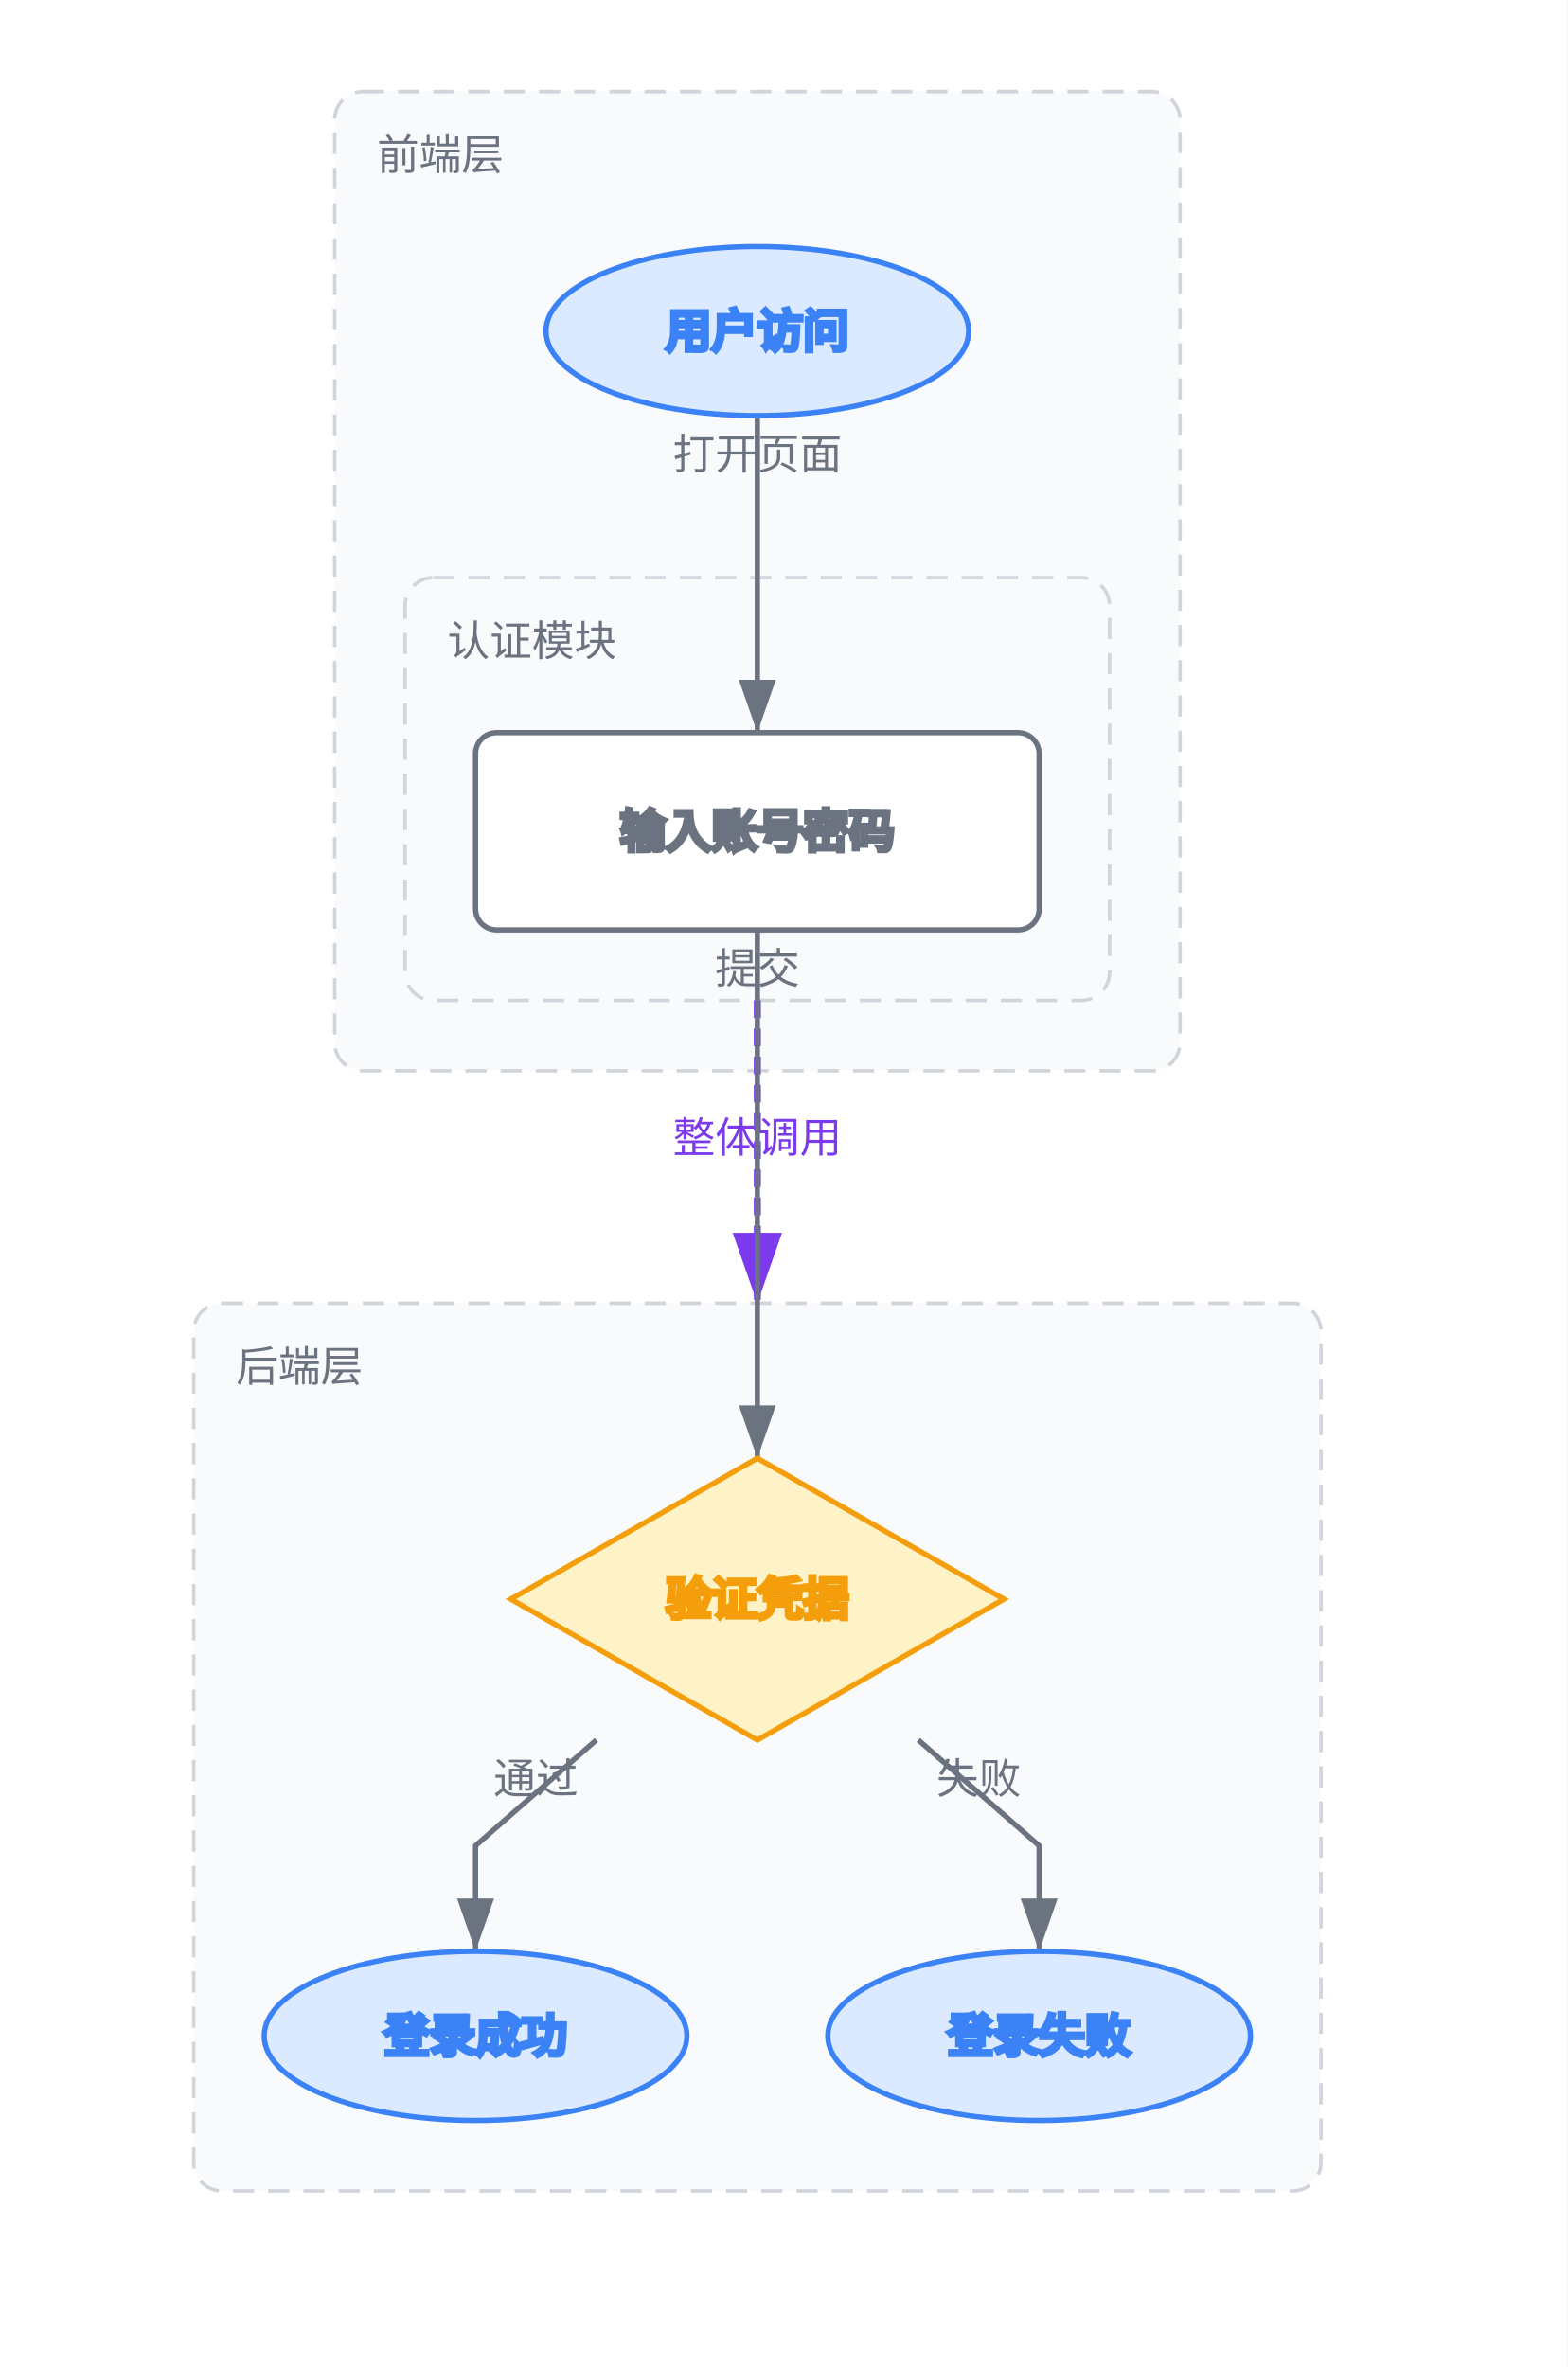
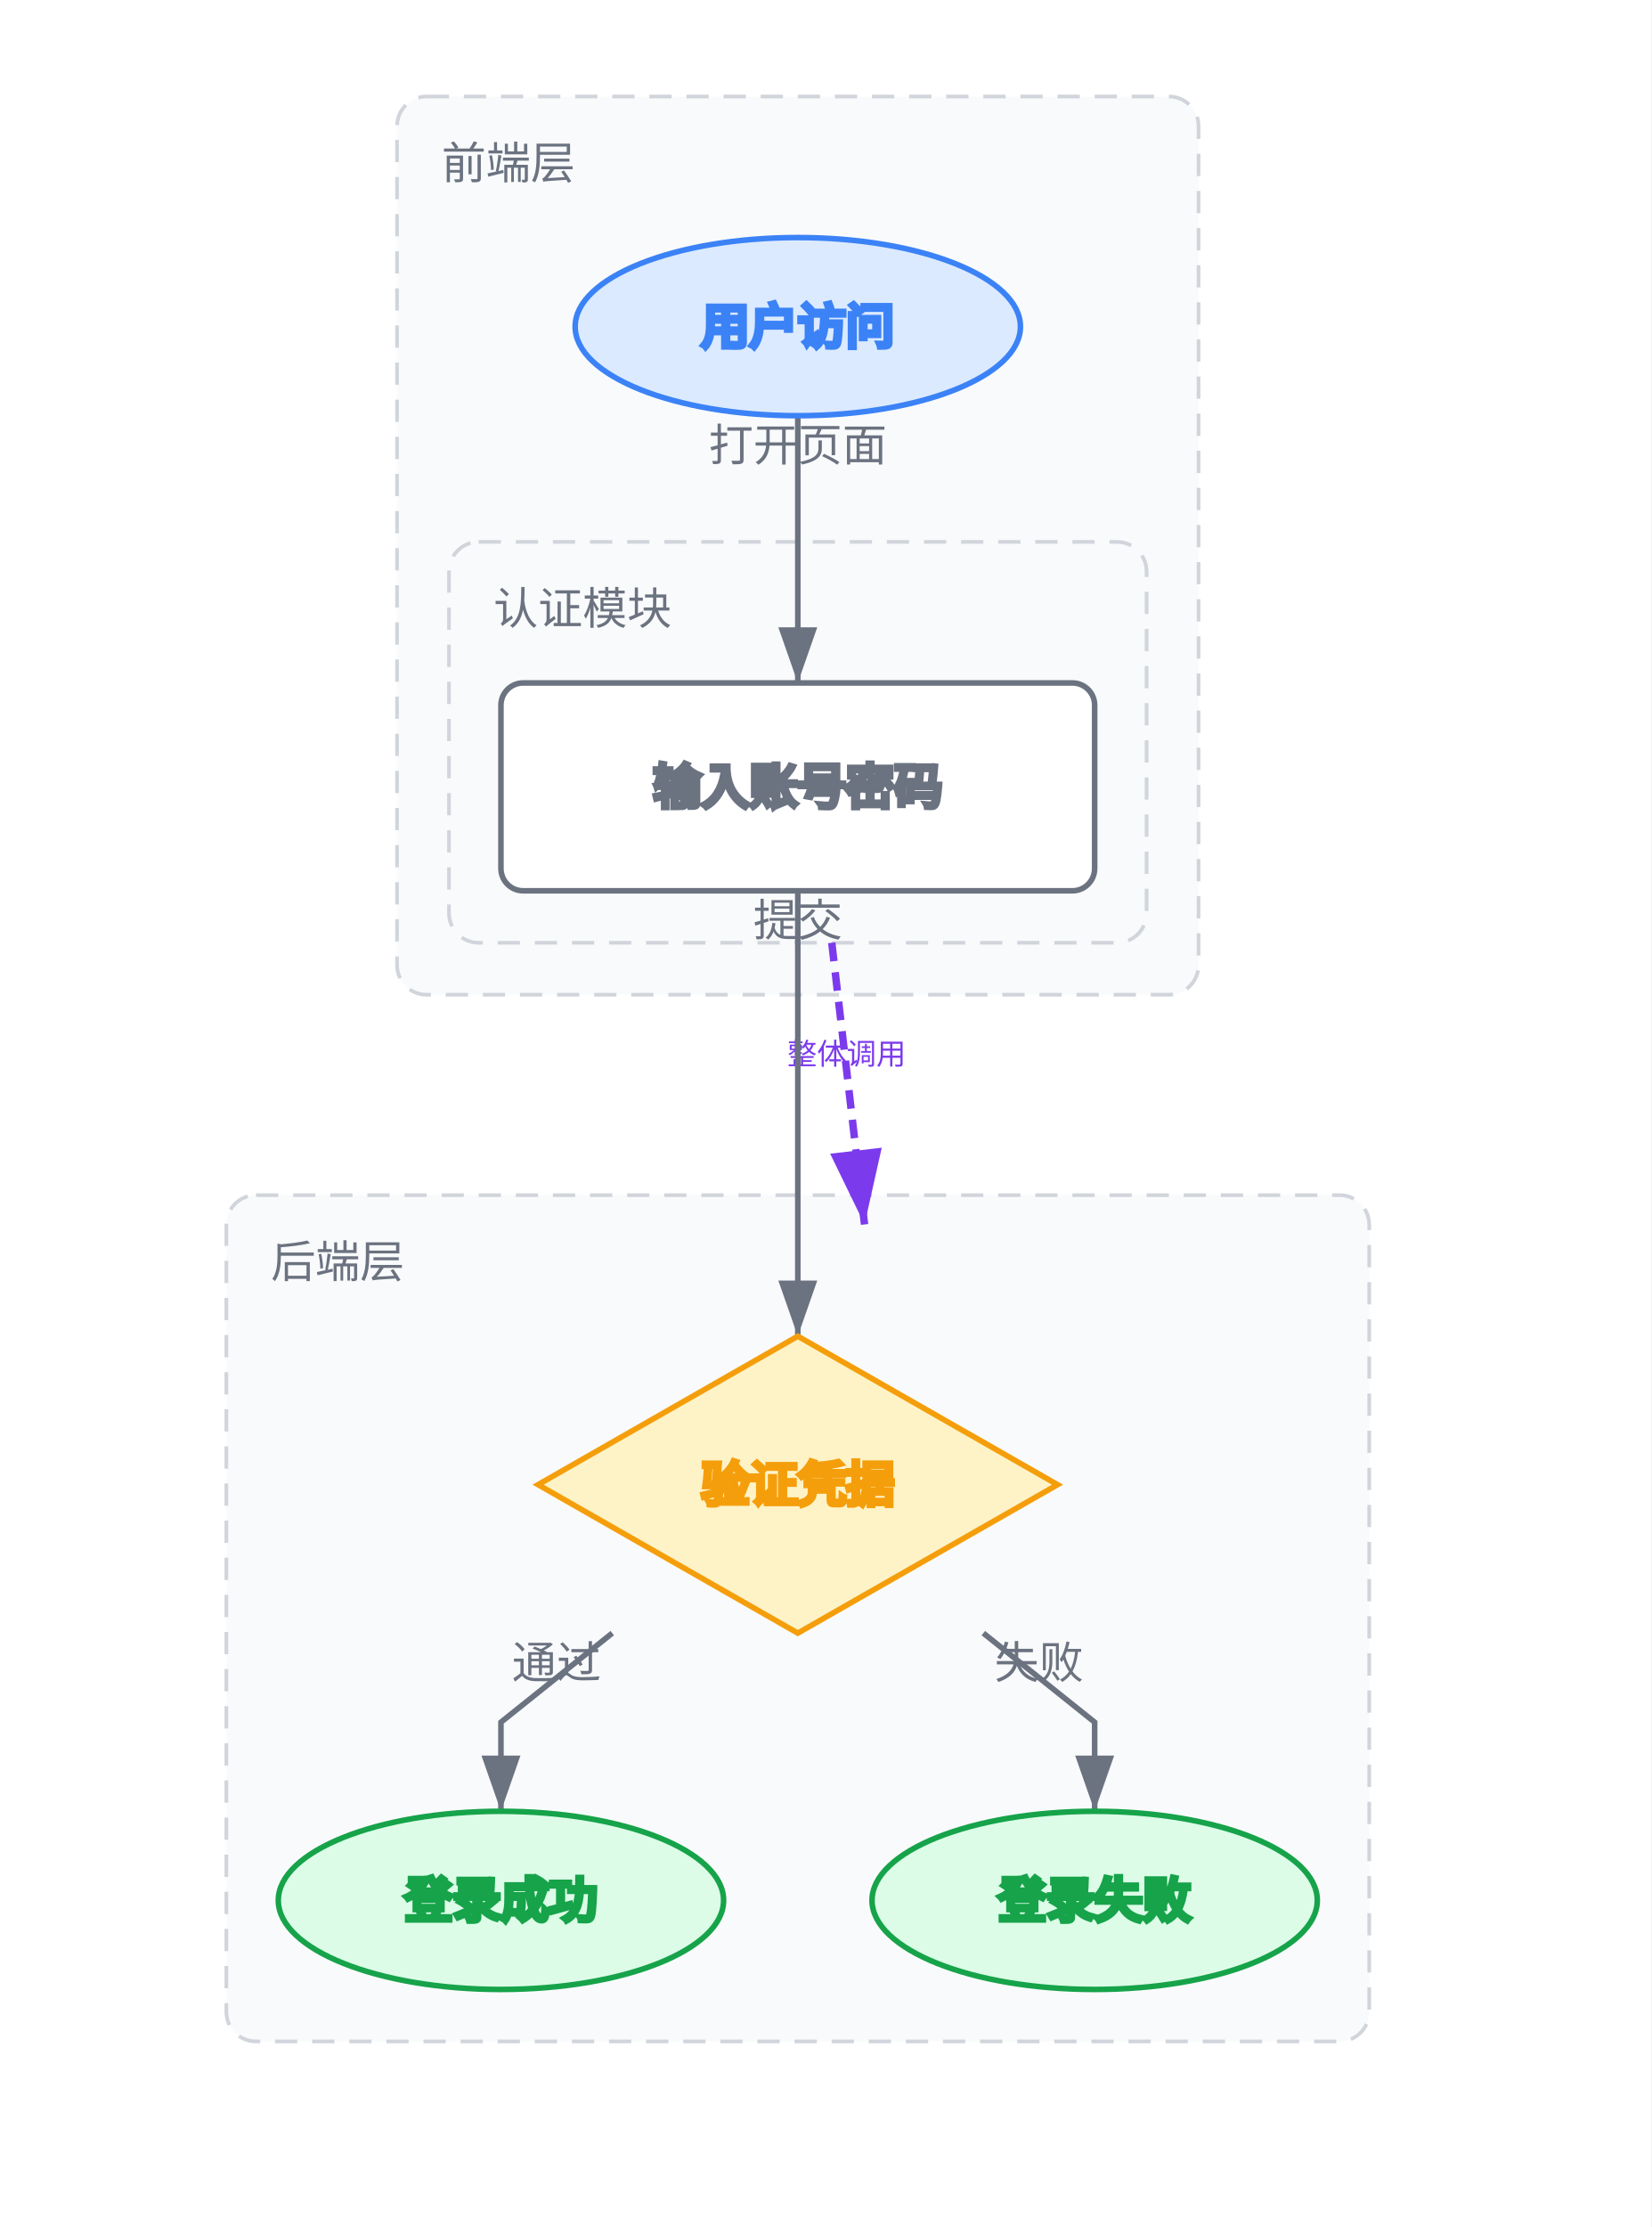
- <svg xmlns="http://www.w3.org/2000/svg" width="445" height="672" viewBox="0 0 445 672">
+ <svg xmlns="http://www.w3.org/2000/svg" width="445" height="600" viewBox="0 0 445 600">
  <defs>
    <marker id="arrowhead" markerWidth="10" markerHeight="7" refX="10" refY="3.5" orient="auto">
      <polygon points="0 0, 10 3.5, 0 7" fill="#6b7280" />
    </marker>
    <marker id="arrowhead-purple" markerWidth="10" markerHeight="7" refX="10" refY="3.5" orient="auto">
      <polygon points="0 0, 10 3.5, 0 7" fill="#7c3aed" />
    </marker>
  </defs>
-   <rect x="0" y="0" width="445" height="672" fill="#ffffff" />
+   <rect x="0" y="0" width="445" height="600" fill="#ffffff" />
  <g class="lgdl-group">
-     <rect x="95" y="26" width="240" height="278" rx="8" fill="#f9fafb" stroke="#d1d5db" stroke-dasharray="6 4" />
-     <text x="107" y="44" font-family="'Segoe UI', 'PingFang SC', 'Microsoft YaHei', sans-serif" font-size="12" fill="#6b7280" text-anchor="start" dominant-baseline="middle">前端层</text>
+     <rect x="107" y="26" width="216" height="242" rx="8" fill="#f9fafb" stroke="#d1d5db" stroke-dasharray="6 4" />
+     <text x="119" y="44" font-family="'Segoe UI', 'PingFang SC', 'Microsoft YaHei', sans-serif" font-size="12" fill="#6b7280" text-anchor="start" dominant-baseline="middle">前端层</text>
  </g>
  <g class="lgdl-group">
-     <rect x="55" y="370" width="320" height="252" rx="8" fill="#f9fafb" stroke="#d1d5db" stroke-dasharray="6 4" />
-     <text x="67" y="388" font-family="'Segoe UI', 'PingFang SC', 'Microsoft YaHei', sans-serif" font-size="12" fill="#6b7280" text-anchor="start" dominant-baseline="middle">后端层</text>
+     <rect x="61" y="322" width="308" height="228" rx="8" fill="#f9fafb" stroke="#d1d5db" stroke-dasharray="6 4" />
+     <text x="73" y="340" font-family="'Segoe UI', 'PingFang SC', 'Microsoft YaHei', sans-serif" font-size="12" fill="#6b7280" text-anchor="start" dominant-baseline="middle">后端层</text>
  </g>
  <g class="lgdl-group">
-     <rect x="115" y="164" width="200" height="120" rx="8" fill="#f9fafb" stroke="#d1d5db" stroke-dasharray="6 4" />
-     <text x="127" y="182" font-family="'Segoe UI', 'PingFang SC', 'Microsoft YaHei', sans-serif" font-size="12" fill="#6b7280" text-anchor="start" dominant-baseline="middle">认证模块</text>
+     <rect x="121" y="146" width="188" height="108" rx="8" fill="#f9fafb" stroke="#d1d5db" stroke-dasharray="6 4" />
+     <text x="133" y="164" font-family="'Segoe UI', 'PingFang SC', 'Microsoft YaHei', sans-serif" font-size="12" fill="#6b7280" text-anchor="start" dominant-baseline="middle">认证模块</text>
  </g>
  <g class="lgdl-aggregate-edge">
-     <line x1="215" y1="284" x2="215" y2="370" stroke="#7c3aed" stroke-width="2" stroke-dasharray="5 3" marker-end="url(#arrowhead-purple)" />
-     <text x="215" y="323" font-family="'Segoe UI', 'PingFang SC', 'Microsoft YaHei', sans-serif" font-size="12" fill="#7c3aed" text-anchor="middle" dominant-baseline="middle">整体调用</text>
+     <line x1="224.153" y1="254" x2="232.985" y2="329.888" stroke="#7c3aed" stroke-width="2" stroke-dasharray="5 3" marker-end="url(#arrowhead-purple)" />
+     <text x="228.153" y="284" font-family="'Segoe UI', 'PingFang SC', 'Microsoft YaHei', sans-serif" font-size="8" fill="#7c3aed" text-anchor="middle" dominant-baseline="middle">整体调用</text>
  </g>
  <g class="lgdl-edge">
-     <path d="M 215,118 L 215,148 L 215,178 L 215,208" fill="none" stroke="#6b7280" stroke-width="1.5" marker-end="url(#arrowhead)" />
-     <text x="215" y="129" font-family="'Segoe UI', 'PingFang SC', 'Microsoft YaHei', sans-serif" font-size="12" fill="#6b7280" text-anchor="middle" dominant-baseline="middle">打开页面</text>
+     <path d="M 215,112 L 215,136 L 215,160 L 215,184" fill="none" stroke="#6b7280" stroke-width="1.5" marker-end="url(#arrowhead)" />
+     <text x="215" y="120" font-family="'Segoe UI', 'PingFang SC', 'Microsoft YaHei', sans-serif" font-size="12" fill="#6b7280" text-anchor="middle" dominant-baseline="middle">打开页面</text>
  </g>
  <g class="lgdl-edge">
-     <path d="M 215,264 L 215,294 L 215,324 L 215,354 L 215,384 L 215,414" fill="none" stroke="#6b7280" stroke-width="1.5" marker-end="url(#arrowhead)" />
-     <text x="215" y="275" font-family="'Segoe UI', 'PingFang SC', 'Microsoft YaHei', sans-serif" font-size="12" fill="#6b7280" text-anchor="middle" dominant-baseline="middle">提交</text>
+     <path d="M 215,240 L 215,264 L 215,288 L 215,312 L 215,336 L 215,360" fill="none" stroke="#6b7280" stroke-width="1.5" marker-end="url(#arrowhead)" />
+     <text x="215" y="248" font-family="'Segoe UI', 'PingFang SC', 'Microsoft YaHei', sans-serif" font-size="12" fill="#6b7280" text-anchor="middle" dominant-baseline="middle">提交</text>
  </g>
  <g class="lgdl-edge">
-     <path d="M 169.286,494 L 135,524 L 135,554" fill="none" stroke="#6b7280" stroke-width="1.5" marker-end="url(#arrowhead)" />
-     <text x="152.143" y="505" font-family="'Segoe UI', 'PingFang SC', 'Microsoft YaHei', sans-serif" font-size="12" fill="#6b7280" text-anchor="middle" dominant-baseline="middle">通过</text>
+     <path d="M 165,440 L 135,464 L 135,488" fill="none" stroke="#6b7280" stroke-width="1.5" marker-end="url(#arrowhead)" />
+     <text x="150" y="448" font-family="'Segoe UI', 'PingFang SC', 'Microsoft YaHei', sans-serif" font-size="12" fill="#6b7280" text-anchor="middle" dominant-baseline="middle">通过</text>
  </g>
  <g class="lgdl-edge">
-     <path d="M 260.714,494 L 295,524 L 295,554" fill="none" stroke="#6b7280" stroke-width="1.5" marker-end="url(#arrowhead)" />
-     <text x="277.857" y="505" font-family="'Segoe UI', 'PingFang SC', 'Microsoft YaHei', sans-serif" font-size="12" fill="#6b7280" text-anchor="middle" dominant-baseline="middle">失败</text>
+     <path d="M 265,440 L 295,464 L 295,488" fill="none" stroke="#6b7280" stroke-width="1.5" marker-end="url(#arrowhead)" />
+     <text x="280" y="448" font-family="'Segoe UI', 'PingFang SC', 'Microsoft YaHei', sans-serif" font-size="12" fill="#6b7280" text-anchor="middle" dominant-baseline="middle">失败</text>
  </g>
  <g class="lgdl-node" fill="#dbeafe" stroke="#3b82f6" stroke-width="1.5">
-     <rect x="155" y="70" width="120" height="48" rx="60" ry="60" />
-     <text x="215" y="94" font-family="'Segoe UI', 'PingFang SC', 'Microsoft YaHei', sans-serif" font-size="13" fill="#1f2937" text-anchor="middle" dominant-baseline="middle">用户访问</text>
+     <rect x="155" y="64" width="120" height="48" rx="60" ry="60" />
+     <text x="215" y="88" font-family="'Segoe UI', 'PingFang SC', 'Microsoft YaHei', sans-serif" font-size="13" fill="#1f2937" text-anchor="middle" dominant-baseline="middle">用户访问</text>
  </g>
  <g class="lgdl-node" fill="#ffffff" stroke="#6b7280" stroke-width="1.5">
-     <rect x="135" y="208" width="160" height="56" rx="6" ry="6" />
-     <text x="215" y="236" font-family="'Segoe UI', 'PingFang SC', 'Microsoft YaHei', sans-serif" font-size="13" fill="#1f2937" text-anchor="middle" dominant-baseline="middle">输入账号密码</text>
+     <rect x="135" y="184" width="160" height="56" rx="6" ry="6" />
+     <text x="215" y="212" font-family="'Segoe UI', 'PingFang SC', 'Microsoft YaHei', sans-serif" font-size="13" fill="#1f2937" text-anchor="middle" dominant-baseline="middle">输入账号密码</text>
  </g>
  <g class="lgdl-node" fill="#fef3c7" stroke="#f59e0b" stroke-width="1.5">
-     <polygon points="215,414 285,454 215,494 145,454" />
-     <text x="215" y="454" font-family="'Segoe UI', 'PingFang SC', 'Microsoft YaHei', sans-serif" font-size="13" fill="#1f2937" text-anchor="middle" dominant-baseline="middle">验证凭据</text>
+     <polygon points="215,360 285,400 215,440 145,400" />
+     <text x="215" y="400" font-family="'Segoe UI', 'PingFang SC', 'Microsoft YaHei', sans-serif" font-size="13" fill="#1f2937" text-anchor="middle" dominant-baseline="middle">验证凭据</text>
  </g>
-   <g class="lgdl-node" fill="#dbeafe" stroke="#3b82f6" stroke-width="1.5">
-     <rect x="75" y="554" width="120" height="48" rx="60" ry="60" />
-     <text x="135" y="578" font-family="'Segoe UI', 'PingFang SC', 'Microsoft YaHei', sans-serif" font-size="13" fill="#1f2937" text-anchor="middle" dominant-baseline="middle">登录成功</text>
+   <g class="lgdl-node" fill="#dcfce7" stroke="#16a34a" stroke-width="1.5">
+     <rect x="75" y="488" width="120" height="48" rx="60" ry="60" />
+     <text x="135" y="512" font-family="'Segoe UI', 'PingFang SC', 'Microsoft YaHei', sans-serif" font-size="13" fill="#1f2937" text-anchor="middle" dominant-baseline="middle">登录成功</text>
  </g>
-   <g class="lgdl-node" fill="#dbeafe" stroke="#3b82f6" stroke-width="1.5">
-     <rect x="235" y="554" width="120" height="48" rx="60" ry="60" />
-     <text x="295" y="578" font-family="'Segoe UI', 'PingFang SC', 'Microsoft YaHei', sans-serif" font-size="13" fill="#1f2937" text-anchor="middle" dominant-baseline="middle">登录失败</text>
+   <g class="lgdl-node" fill="#dcfce7" stroke="#16a34a" stroke-width="1.5">
+     <rect x="235" y="488" width="120" height="48" rx="60" ry="60" />
+     <text x="295" y="512" font-family="'Segoe UI', 'PingFang SC', 'Microsoft YaHei', sans-serif" font-size="13" fill="#1f2937" text-anchor="middle" dominant-baseline="middle">登录失败</text>
  </g>
</svg>
